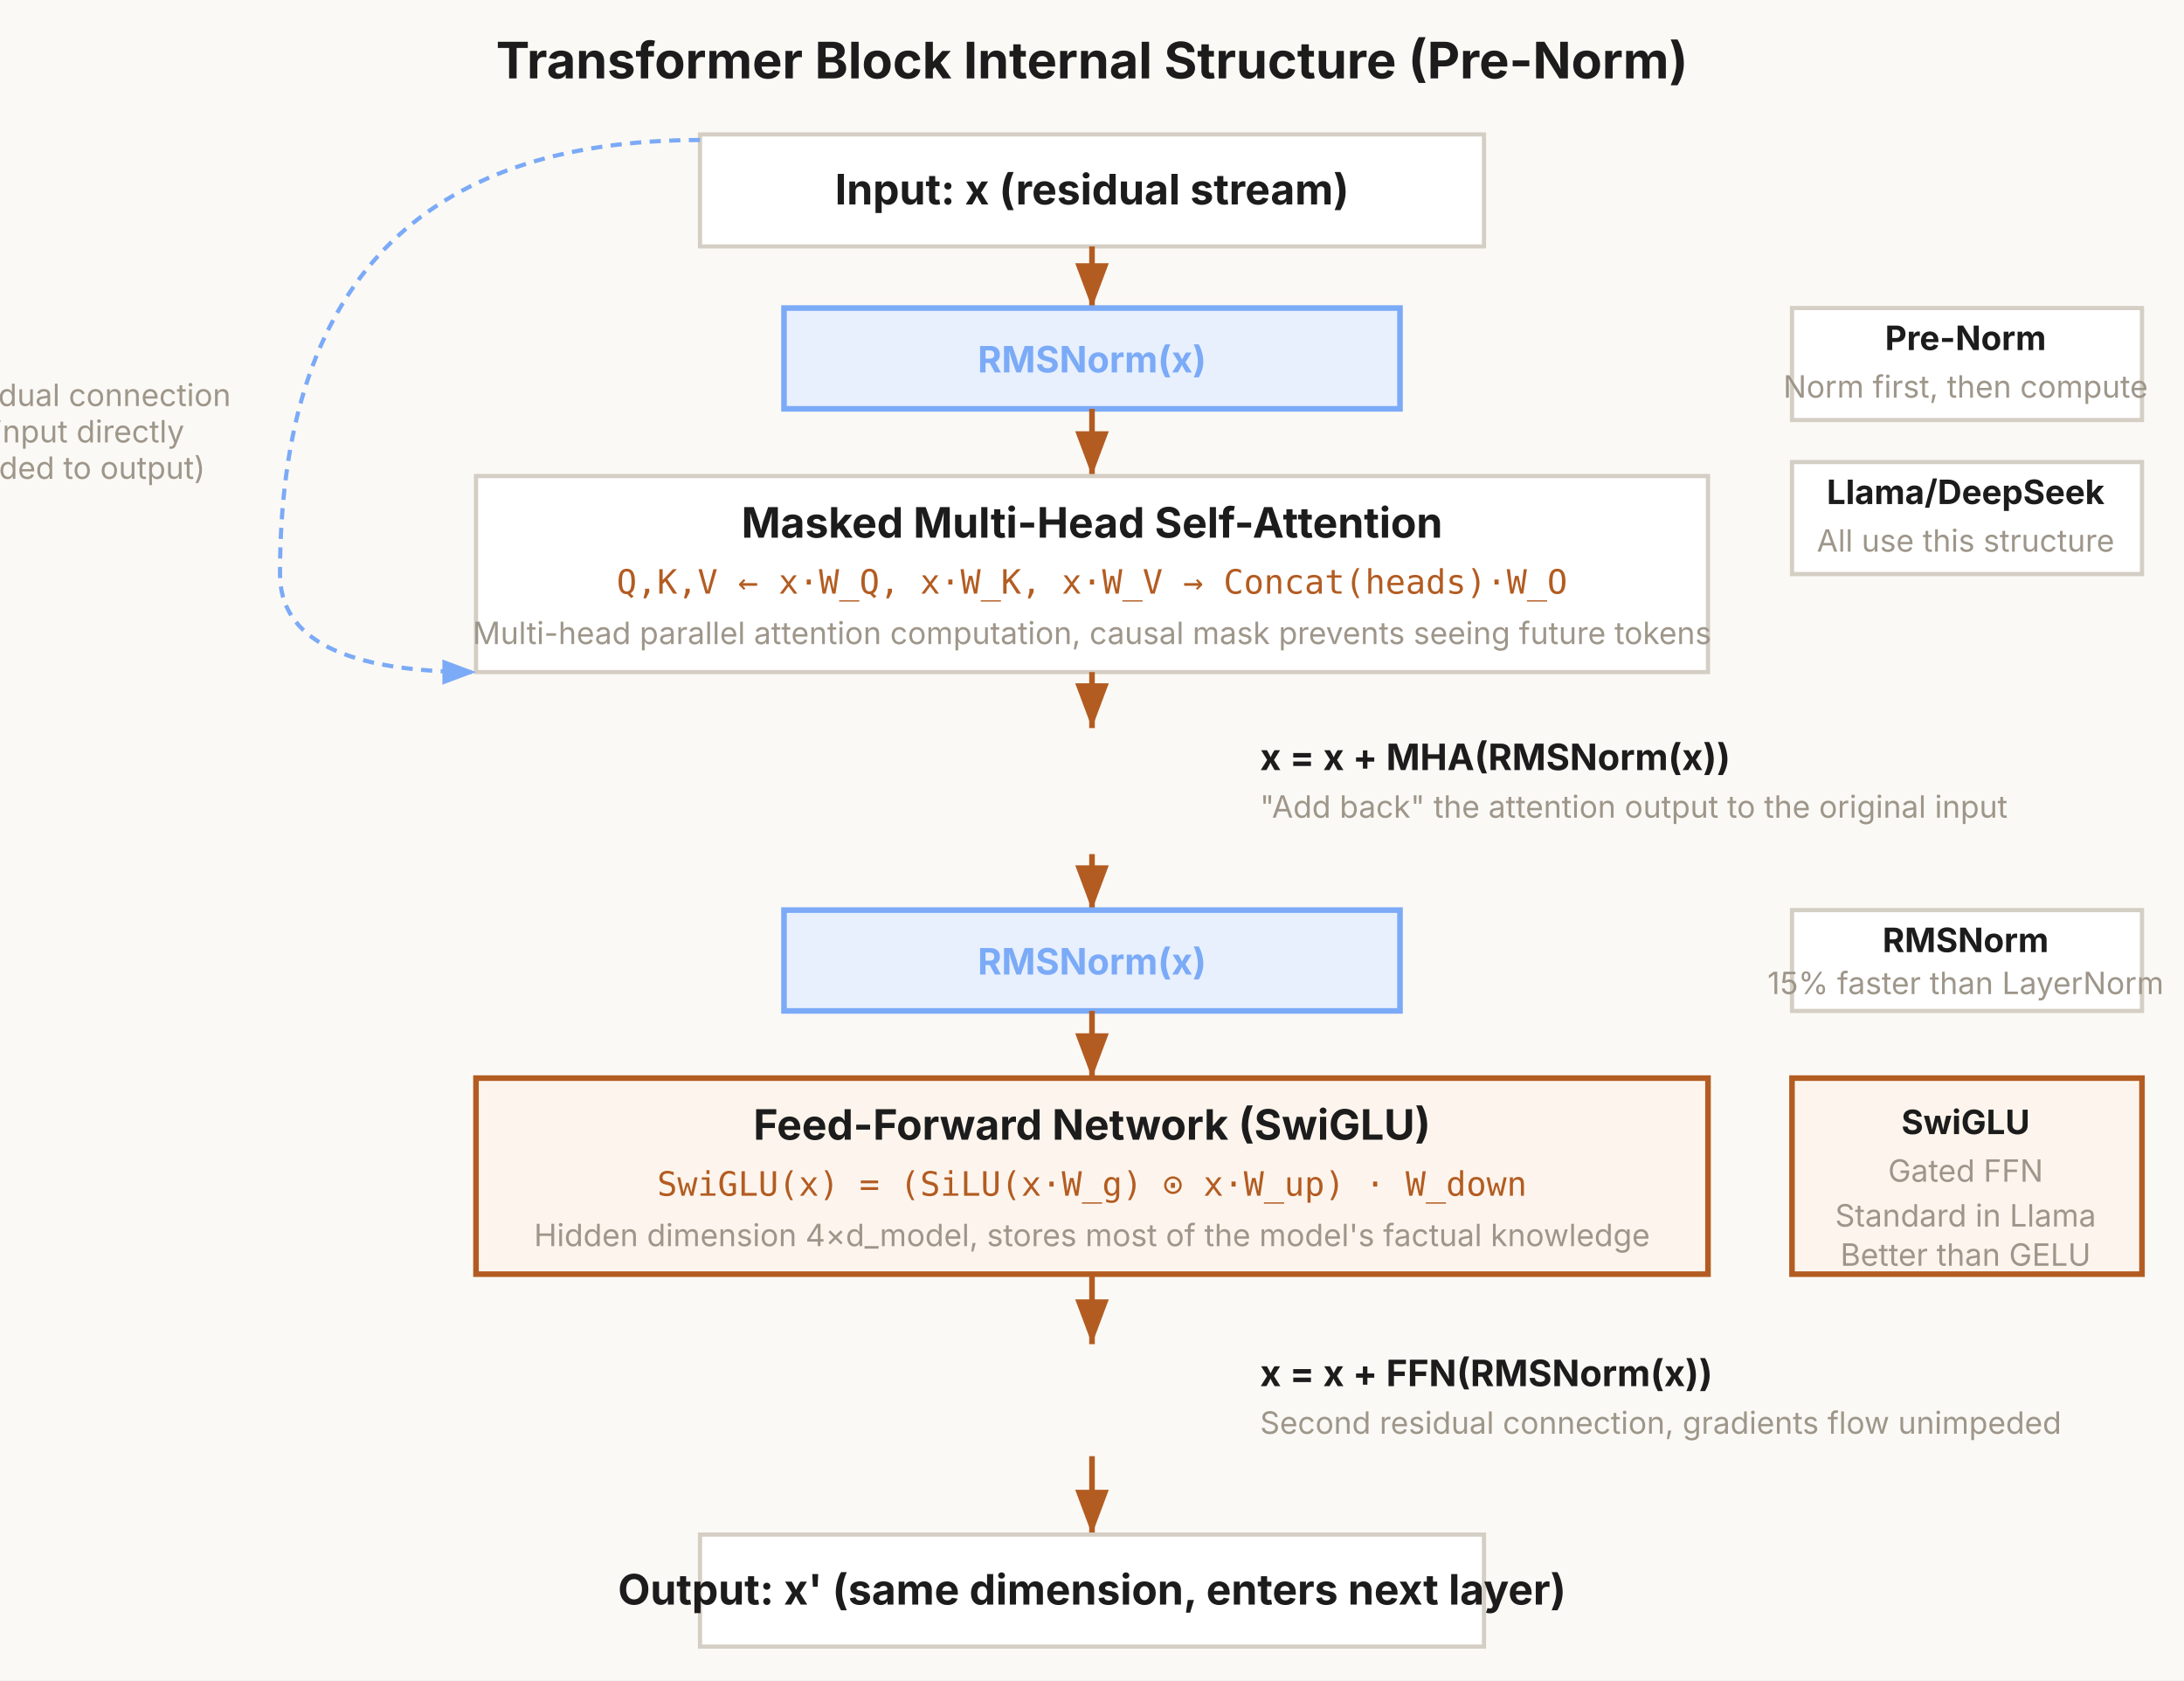
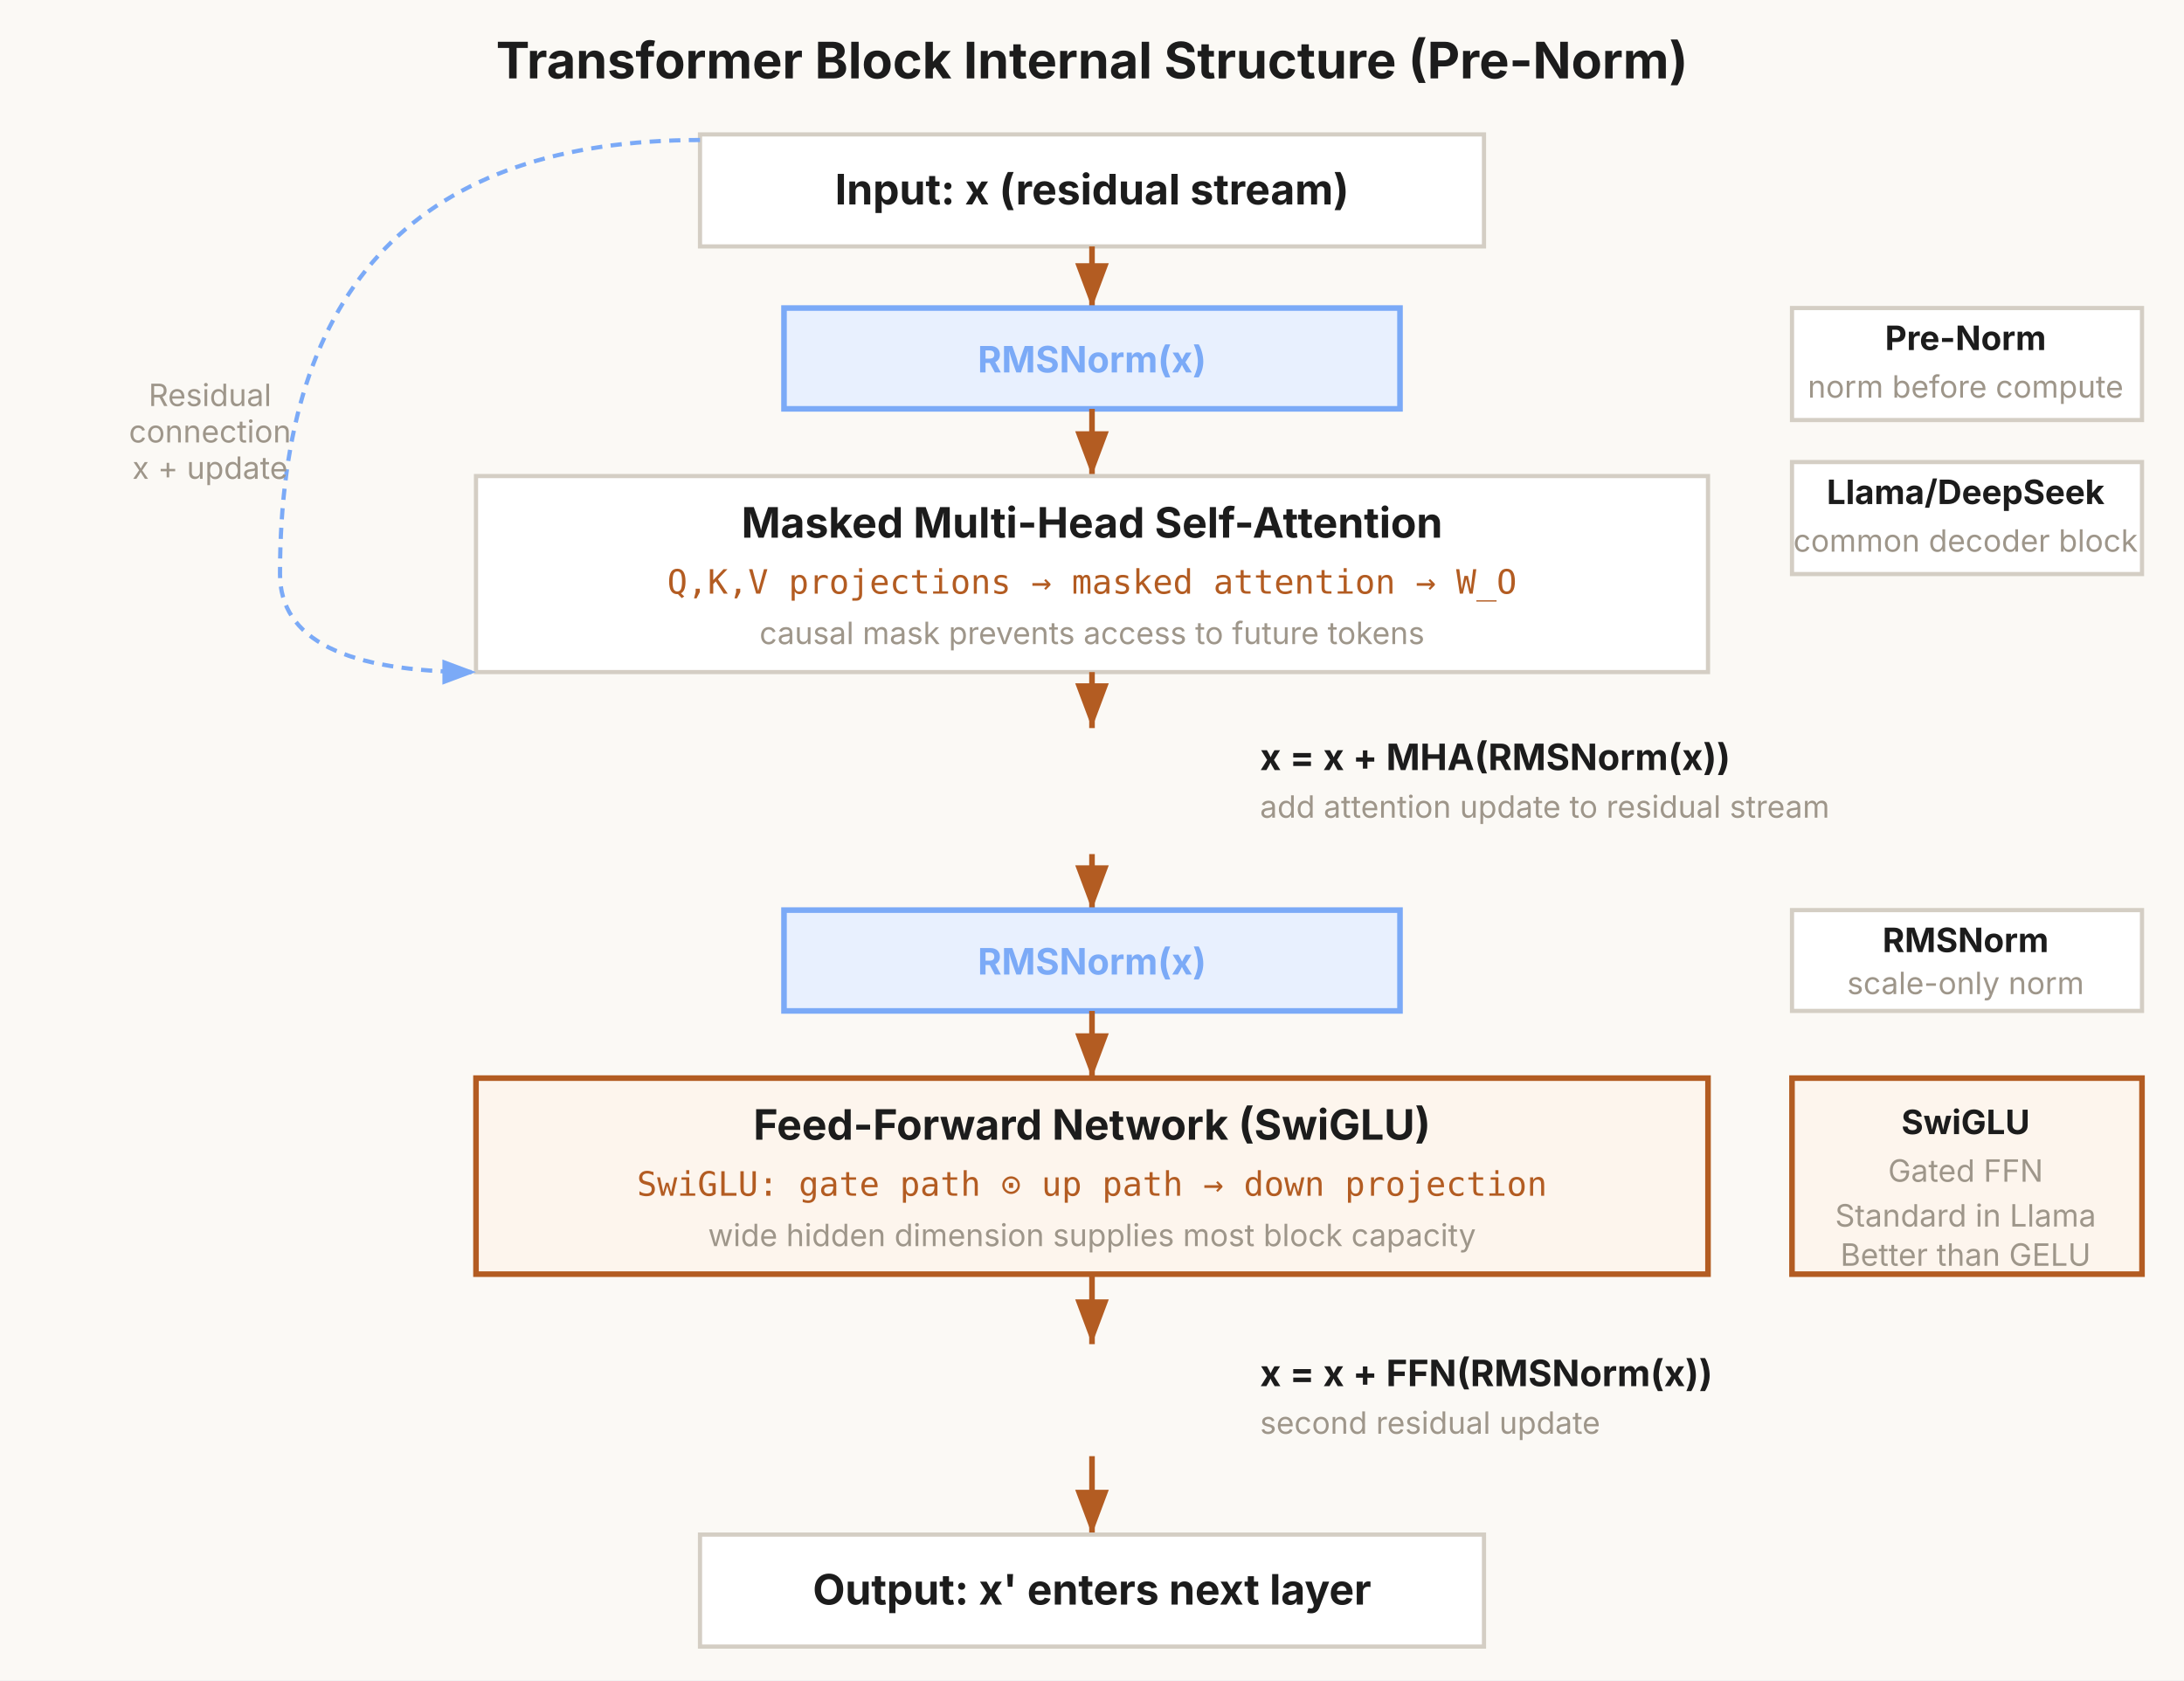
<svg xmlns="http://www.w3.org/2000/svg" viewBox="0 0 780 600" fill="none">
  <defs>
    <style>
      text{font-family:system-ui,-apple-system,sans-serif}
      .bg{fill:#fbf9f5}
      .box{fill:#fff;stroke:#d4cec4;stroke-width:1.5}
      .b2{fill:#fdf5ed;stroke:#b35c22;stroke-width:2}
      .b3{fill:#e8f0fe;stroke:#7baaf7;stroke-width:2}
      .t1{fill:#5c554a;font-size:13px}
      .t2{fill:#1c1c1c;font-size:15px;font-weight:700}
      .t3{fill:#b35c22;font-size:12px;font-family:'JetBrains Mono','Fira Code',monospace}
      .ts{fill:#9e968a;font-size:11px}
      .arr{stroke:#b35c22;stroke-width:2;fill:none;marker-end:url(#ah)}
      .arr2{stroke:#7baaf7;stroke-width:1.5;fill:none;marker-end:url(#ahb);stroke-dasharray:4 3}
    </style>
    <marker id="ah" markerWidth="8" markerHeight="6" refX="8" refY="3" orient="auto">
      <polygon points="0 0,8 3,0 6" fill="#b35c22" />
    </marker>
    <marker id="ahb" markerWidth="8" markerHeight="6" refX="8" refY="3" orient="auto">
      <polygon points="0 0,8 3,0 6" fill="#7baaf7" />
    </marker>
  </defs>
  <rect class="bg" width="780" height="600" />
  <text class="t2" x="390" y="28" text-anchor="middle" style="font-size:18px">Transformer Block Internal Structure (Pre-Norm)</text>
  <rect class="box" x="250" y="48" width="280" height="40" />
  <text class="t2" x="390" y="73" text-anchor="middle">Input: x (residual stream)</text>
  <line class="arr" x1="390" y1="88" x2="390" y2="110" />
  <rect class="b3" x="280" y="110" width="220" height="36" />
  <text class="t2" x="390" y="133" text-anchor="middle" style="font-size:13px;fill:#7baaf7">RMSNorm(x)</text>
  <line class="arr" x1="390" y1="146" x2="390" y2="170" />
  <rect class="box" x="170" y="170" width="440" height="70" />
  <text class="t2" x="390" y="192" text-anchor="middle">Masked Multi-Head Self-Attention</text>
-   <text class="t3" x="390" y="212" text-anchor="middle">Q,K,V ← x·W_Q, x·W_K, x·W_V  →  Concat(heads)·W_O</text>
-   <text class="ts" x="390" y="230" text-anchor="middle">Multi-head parallel attention computation, causal mask prevents seeing future tokens</text>
+   <text class="t3" x="390" y="212" text-anchor="middle">Q,K,V projections → masked attention → W_O</text>
+   <text class="ts" x="390" y="230" text-anchor="middle">causal mask prevents access to future tokens</text>
  <path class="arr2" d="M 250 50 Q 100 50 100 205 Q 100 240 170 240" />
-   <text class="ts" x="30" y="145" text-anchor="middle">Residual connection</text>
-   <text class="ts" x="30" y="158" text-anchor="middle">(input directly</text>
-   <text class="ts" x="30" y="171" text-anchor="middle">added to output)</text>
+   <text class="ts" x="75" y="145" text-anchor="middle">Residual</text>
+   <text class="ts" x="75" y="158" text-anchor="middle">connection</text>
+   <text class="ts" x="75" y="171" text-anchor="middle">x + update</text>
  <line class="arr" x1="390" y1="240" x2="390" y2="260" />
  <text class="t2" x="450" y="275" text-anchor="start" style="font-size:13px">x = x + MHA(RMSNorm(x))</text>
-   <text class="ts" x="450" y="292" text-anchor="start">"Add back" the attention output to the original input</text>
+   <text class="ts" x="450" y="292" text-anchor="start">add attention update to residual stream</text>
  <line class="arr" x1="390" y1="305" x2="390" y2="325" />
  <rect class="b3" x="280" y="325" width="220" height="36" />
  <text class="t2" x="390" y="348" text-anchor="middle" style="font-size:13px;fill:#7baaf7">RMSNorm(x)</text>
  <line class="arr" x1="390" y1="361" x2="390" y2="385" />
  <rect class="b2" x="170" y="385" width="440" height="70" />
  <text class="t2" x="390" y="407" text-anchor="middle">Feed-Forward Network (SwiGLU)</text>
-   <text class="t3" x="390" y="427" text-anchor="middle">SwiGLU(x) = (SiLU(x·W_g) ⊙ x·W_up) · W_down</text>
-   <text class="ts" x="390" y="445" text-anchor="middle">Hidden dimension 4×d_model, stores most of the model's factual knowledge</text>
+   <text class="t3" x="390" y="427" text-anchor="middle">SwiGLU: gate path ⊙ up path → down projection</text>
+   <text class="ts" x="390" y="445" text-anchor="middle">wide hidden dimension supplies most block capacity</text>
  <line class="arr" x1="390" y1="455" x2="390" y2="480" />
  <text class="t2" x="450" y="495" text-anchor="start" style="font-size:13px">x = x + FFN(RMSNorm(x))</text>
-   <text class="ts" x="450" y="512" text-anchor="start">Second residual connection, gradients flow unimpeded</text>
+   <text class="ts" x="450" y="512" text-anchor="start">second residual update</text>
  <line class="arr" x1="390" y1="520" x2="390" y2="548" />
  <rect class="box" x="250" y="548" width="280" height="40" />
-   <text class="t2" x="390" y="573" text-anchor="middle">Output: x' (same dimension, enters next layer)</text>
+   <text class="t2" x="390" y="573" text-anchor="middle">Output: x' enters next layer</text>
  <rect class="box" x="640" y="110" width="125" height="40" />
  <text class="t2" x="702" y="125" text-anchor="middle" style="font-size:12px">Pre-Norm</text>
-   <text class="ts" x="702" y="142" text-anchor="middle">Norm first, then compute</text>
+   <text class="ts" x="702" y="142" text-anchor="middle">norm before compute</text>
  <rect class="box" x="640" y="165" width="125" height="40" />
  <text class="t2" x="702" y="180" text-anchor="middle" style="font-size:12px">Llama/DeepSeek</text>
-   <text class="ts" x="702" y="197" text-anchor="middle">All use this structure</text>
+   <text class="ts" x="702" y="197" text-anchor="middle">common decoder block</text>
  <rect class="box" x="640" y="325" width="125" height="36" />
  <text class="t2" x="702" y="340" text-anchor="middle" style="font-size:12px">RMSNorm</text>
-   <text class="ts" x="702" y="355" text-anchor="middle">15% faster than LayerNorm</text>
+   <text class="ts" x="702" y="355" text-anchor="middle">scale-only norm</text>
  <rect class="b2" x="640" y="385" width="125" height="70" />
  <text class="t2" x="702" y="405" text-anchor="middle" style="font-size:12px">SwiGLU</text>
  <text class="ts" x="702" y="422" text-anchor="middle">Gated FFN</text>
  <text class="ts" x="702" y="438" text-anchor="middle">Standard in Llama</text>
  <text class="ts" x="702" y="452" text-anchor="middle">Better than GELU</text>
</svg>
